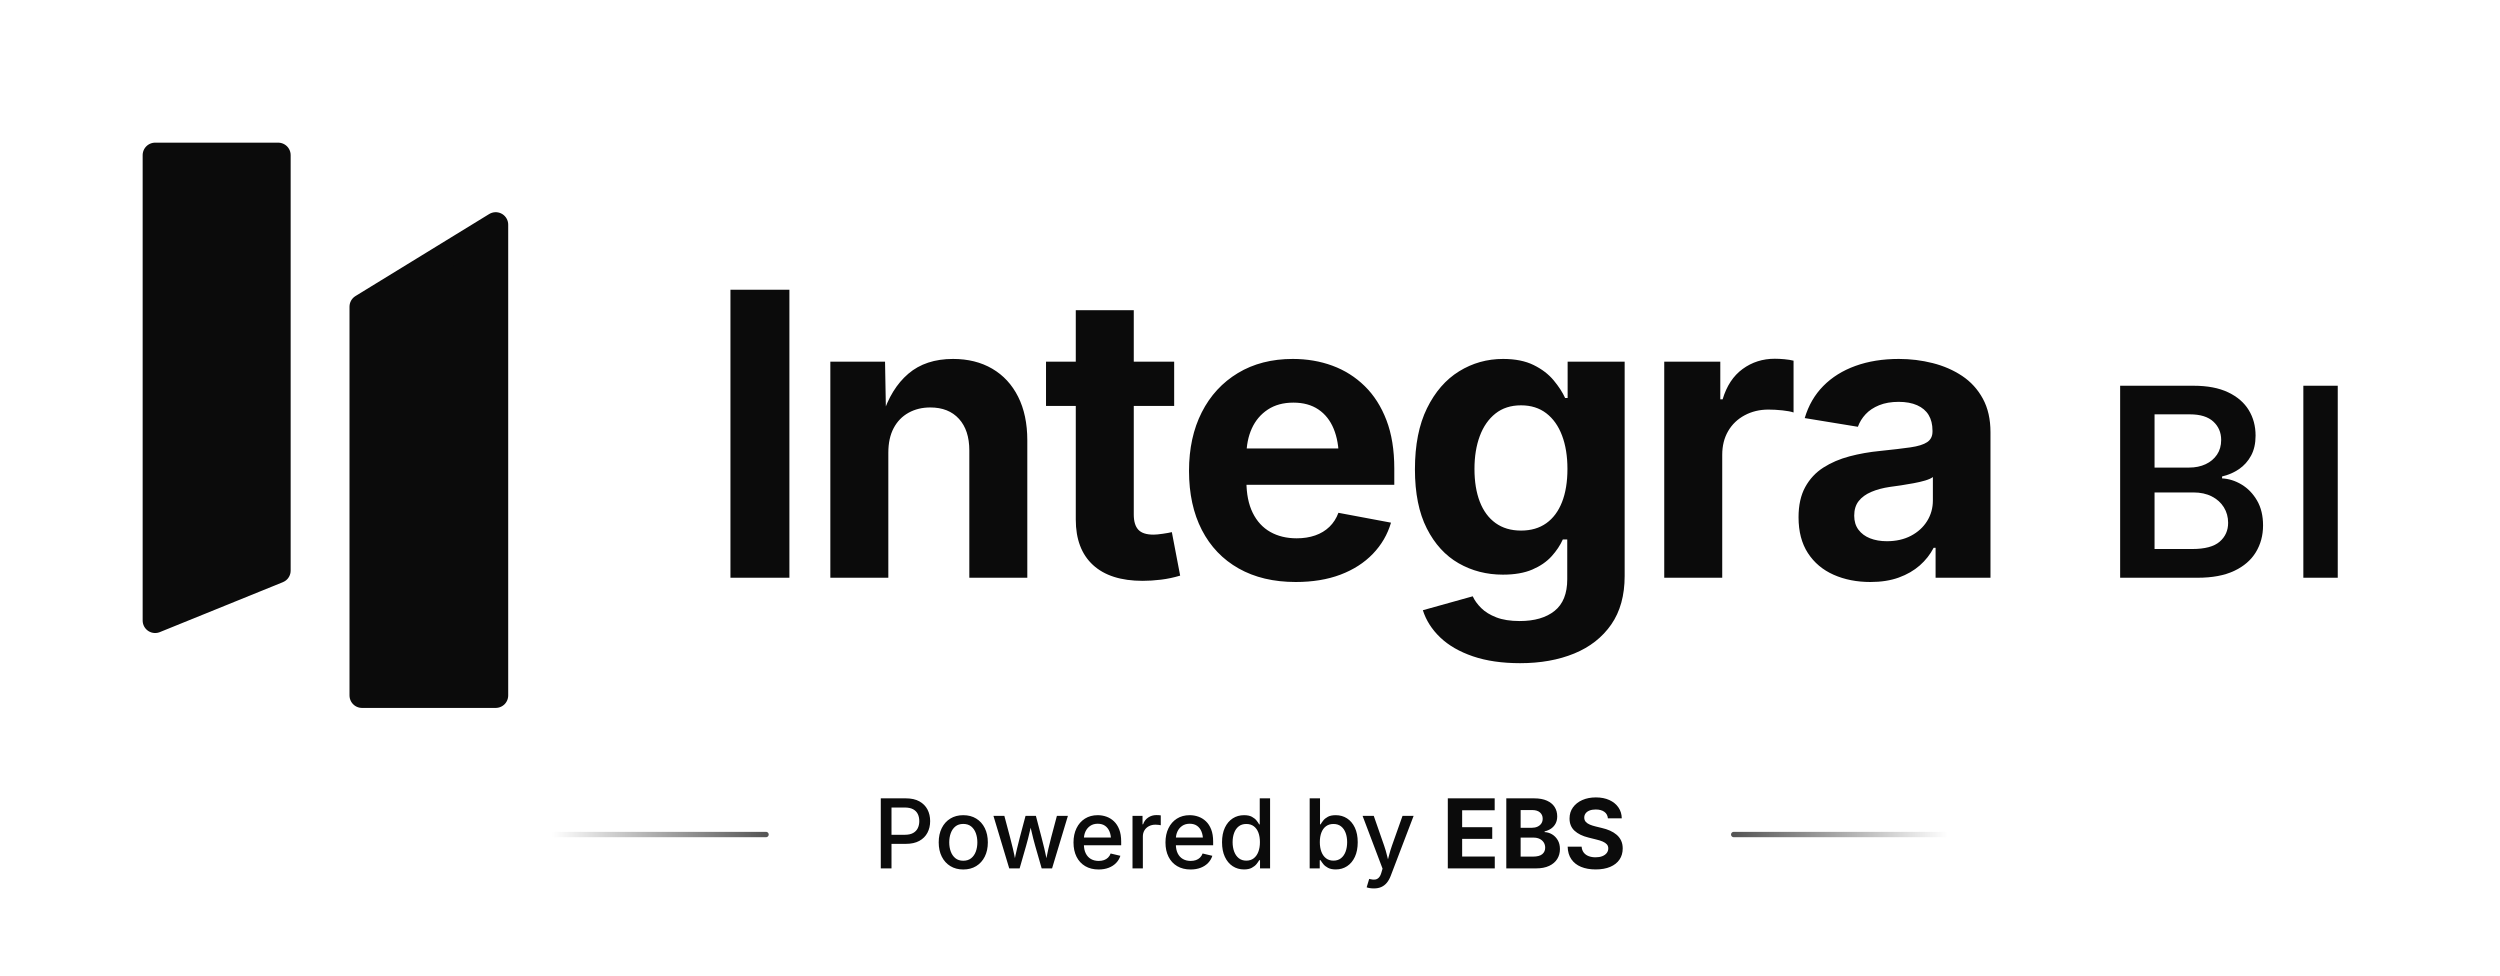
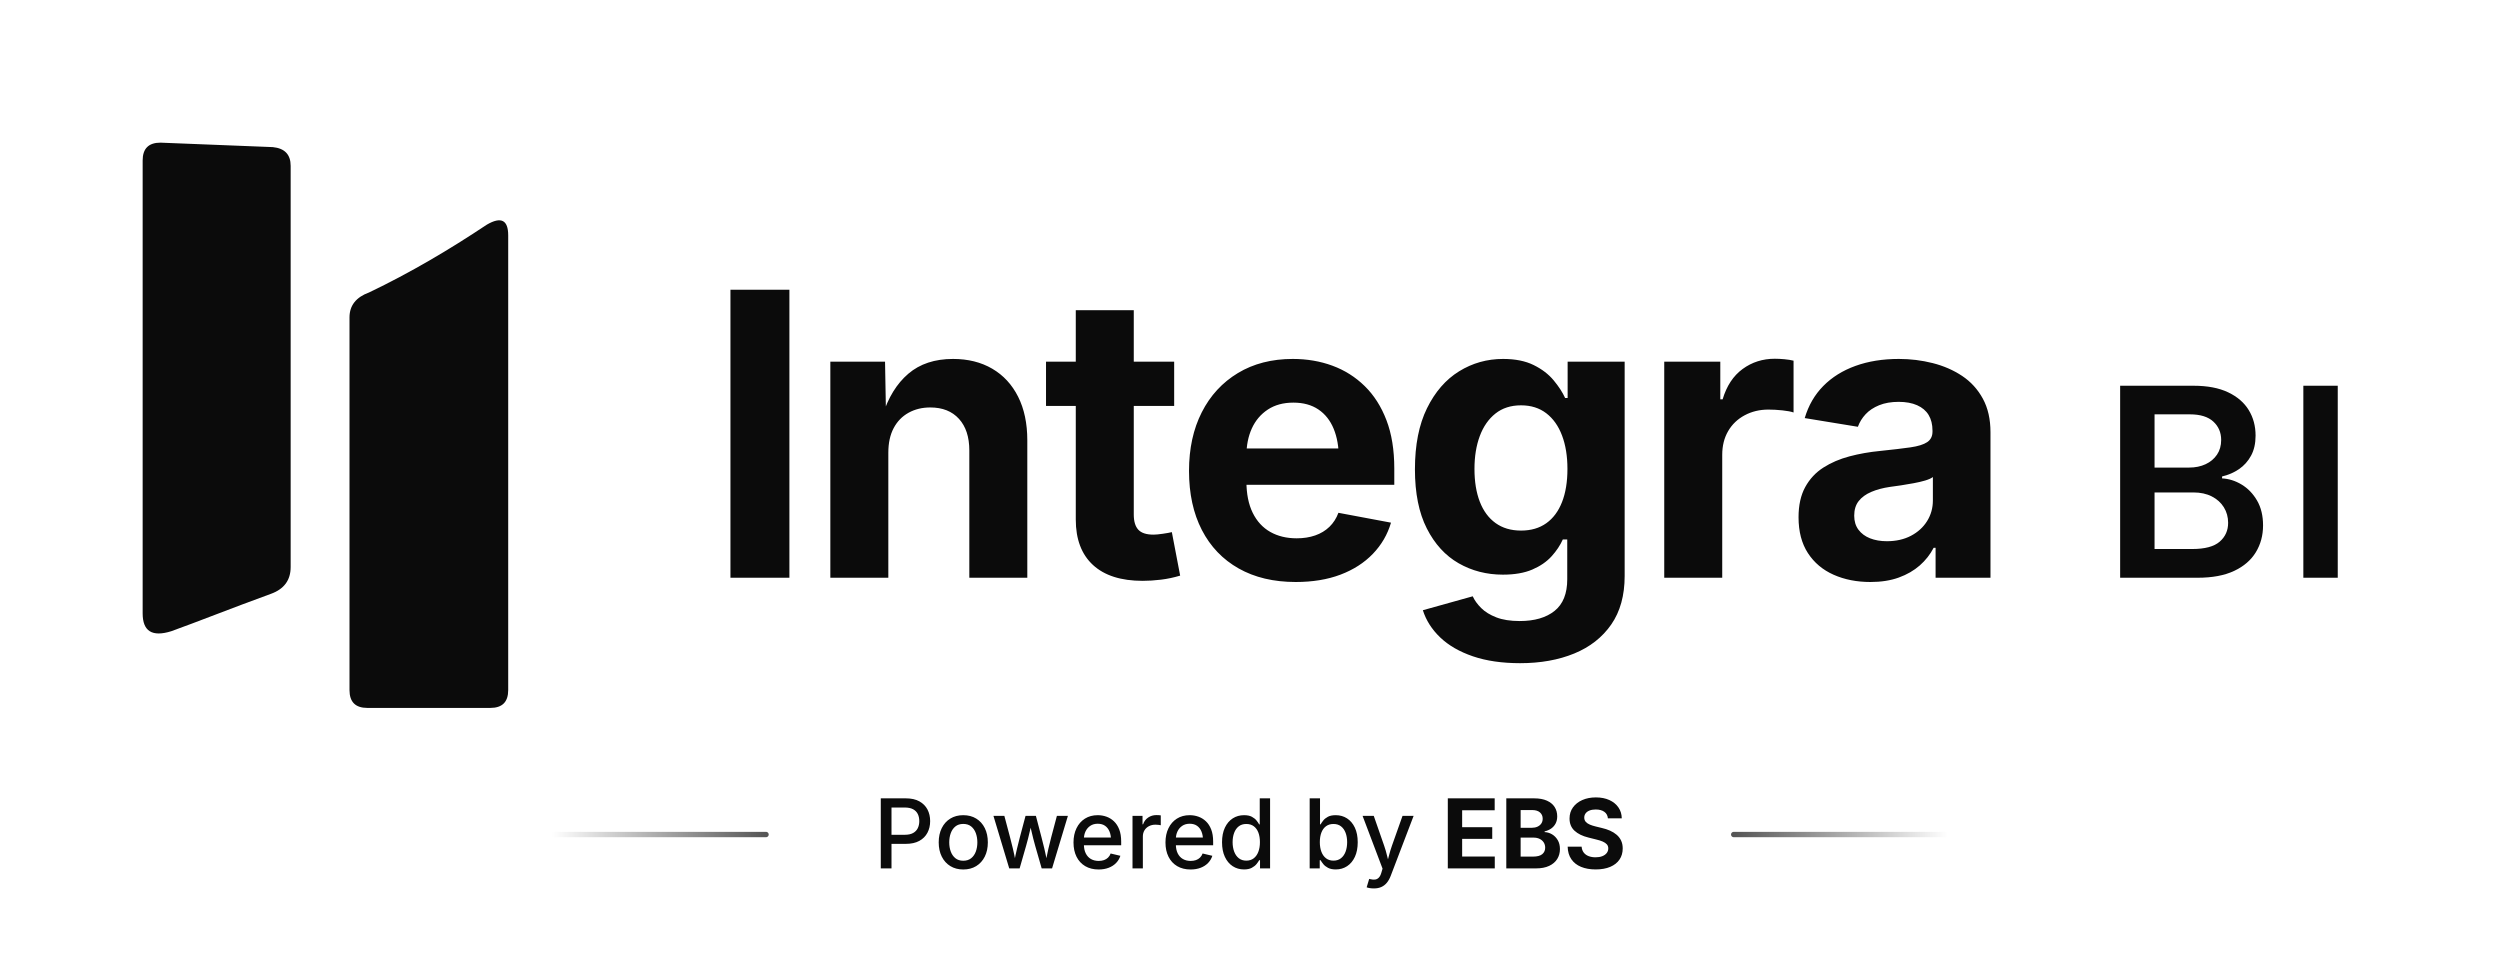
<svg xmlns="http://www.w3.org/2000/svg" viewBox="0 0 1402 547" width="1402" height="547">
  <defs>
    <linearGradient id="lg1" gradientUnits="userSpaceOnUse" x1="309.592" y1="0" x2="429.592" y2="0">
      <stop offset="0" stop-color="#555555" stop-opacity="0" />
      <stop offset="1" stop-color="#555555" />
    </linearGradient>
    <linearGradient id="lg2" gradientUnits="userSpaceOnUse" x1="972.258" y1="0" x2="1092.258" y2="0">
      <stop offset="0" stop-color="#555555" />
      <stop offset="1" stop-color="#555555" stop-opacity="0" />
    </linearGradient>
  </defs>
-   <polygon points="87,87 156,87 156,320 87,348" fill="#0B0B0B" stroke="#0B0B0B" stroke-width="14" stroke-linejoin="round" />
-   <polygon points="203,172 278,126 278,390 203,390" fill="#0B0B0B" stroke="#0B0B0B" stroke-width="14" stroke-linejoin="round" />
+   <path fill="#0B0B0B" d="M90,80 L153,82.5 Q163,83.5 163,93 L163,318 Q163,329 152,333 C130,341 110,349 96,354 Q80,359 80,344 L80,90 Q80,80 90,80 Z" />
+   <path fill="#0B0B0B" d="M196,178 Q196,168 207,164 C230,153 252,140 273,126 Q285,119 285,132 L285,387 Q285,397 275,397 L206,397 Q196,397 196,387 Z" />
  <path d="M442.695 162.486V324.0H409.634V162.486ZM498.174 253.866V324.0H465.654V202.811H496.331L496.873 233.054H494.922Q499.691 217.878 509.393 209.585Q519.095 201.293 534.487 201.293Q547.061 201.293 556.438 206.767Q565.814 212.241 570.963 222.485Q576.112 232.729 576.112 246.929V324.0H543.593V252.565Q543.593 241.292 537.793 234.896Q531.994 228.501 521.696 228.501Q514.867 228.501 509.501 231.482Q504.136 234.463 501.155 240.1Q498.174 245.736 498.174 253.866ZM658.473 202.811V227.634H586.605V202.811ZM603.298 173.977H635.818V288.554Q635.818 294.299 638.365 297.063Q640.913 299.827 646.875 299.827Q648.717 299.827 652.078 299.339Q655.438 298.852 657.172 298.418L661.834 322.808Q656.414 324.434 651.048 325.084Q645.682 325.734 640.804 325.734Q622.593 325.734 612.946 316.846Q603.298 307.957 603.298 291.372ZM726.634 326.385Q708.098 326.385 694.657 318.797Q681.215 311.209 674.007 297.226Q666.798 283.242 666.798 264.056Q666.798 245.303 673.953 231.211Q681.107 217.119 694.223 209.206Q707.339 201.293 725.008 201.293Q736.932 201.293 747.23 205.087Q757.528 208.881 765.332 216.523Q773.137 224.165 777.527 235.655Q781.917 247.146 781.917 262.755V271.86H680.131V251.481H765.983L750.807 256.901Q750.807 247.471 747.934 240.479Q745.062 233.487 739.371 229.639Q733.68 225.791 725.333 225.791Q716.878 225.791 710.971 229.693Q705.063 233.596 702.028 240.262Q698.993 246.929 698.993 255.492V269.909Q698.993 280.424 702.516 287.578Q706.038 294.732 712.38 298.31Q718.721 301.887 727.176 301.887Q732.921 301.887 737.582 300.261Q742.244 298.635 745.55 295.437Q748.856 292.239 750.59 287.578L780.075 293.106Q777.148 303.079 769.885 310.613Q762.622 318.146 751.728 322.266Q740.834 326.385 726.634 326.385ZM852.463 371.912Q837.287 371.912 826.014 368.064Q814.74 364.216 807.695 357.495Q800.649 350.774 797.939 342.211L825.905 334.406Q827.423 337.767 830.621 340.964Q833.819 344.162 839.13 346.222Q844.442 348.281 852.246 348.281Q864.712 348.281 871.812 342.59Q878.912 336.899 878.912 324.867V302.537H876.419Q874.251 307.415 870.132 311.968Q866.013 316.521 859.346 319.393Q852.68 322.266 842.816 322.266Q829.157 322.266 817.992 315.87Q806.827 309.475 800.161 296.358Q793.494 283.242 793.494 263.188Q793.494 242.701 800.269 228.935Q807.044 215.168 818.263 208.23Q829.483 201.293 842.924 201.293Q853.113 201.293 860.051 204.708Q866.988 208.122 871.27 213.271Q875.552 218.42 877.72 223.189H879.129V202.811H911.107V323.024Q911.107 339.393 903.573 350.232Q896.039 361.072 882.815 366.492Q869.59 371.912 852.463 371.912ZM853.005 297.551Q861.352 297.551 867.151 293.432Q872.95 289.312 875.986 281.562Q879.021 273.812 879.021 262.972Q879.021 252.24 875.986 244.219Q872.95 236.197 867.151 231.753Q861.352 227.309 853.005 227.309Q844.442 227.309 838.642 231.916Q832.843 236.522 829.862 244.544Q826.881 252.565 826.881 262.972Q826.881 273.595 829.862 281.345Q832.843 289.096 838.696 293.323Q844.55 297.551 853.005 297.551ZM933.307 324.0V202.811H964.742V223.948H966.043Q969.403 212.675 977.262 206.93Q985.121 201.185 995.311 201.185Q997.804 201.185 1000.73 201.456Q1003.657 201.727 1005.825 202.269V231.319Q1003.657 230.561 999.538 230.127Q995.419 229.693 991.733 229.693Q984.362 229.693 978.4 232.891Q972.438 236.089 969.132 241.78Q965.826 247.471 965.826 255.059V324.0ZM1048.946 326.385Q1037.456 326.385 1028.296 322.32Q1019.137 318.255 1013.879 310.179Q1008.622 302.104 1008.622 290.071Q1008.622 279.99 1012.362 273.161Q1016.101 266.332 1022.551 262.213Q1029.001 258.094 1037.185 255.926Q1045.369 253.758 1054.366 252.891Q1064.881 251.807 1071.33 250.885Q1077.78 249.964 1080.761 247.958Q1083.742 245.953 1083.742 242.051V241.509Q1083.742 236.306 1081.574 232.729Q1079.406 229.151 1075.124 227.254Q1070.843 225.357 1064.772 225.357Q1058.485 225.357 1053.824 227.254Q1049.163 229.151 1046.236 232.295Q1043.309 235.438 1041.9 239.341L1012.091 234.463Q1015.234 223.84 1022.497 216.469Q1029.76 209.098 1040.545 205.195Q1051.331 201.293 1064.881 201.293Q1074.637 201.293 1083.85 203.624Q1093.064 205.954 1100.381 210.832Q1107.698 215.71 1111.98 223.569Q1116.262 231.428 1116.262 242.376V324.0H1085.476V307.198H1084.392Q1081.466 312.835 1076.588 317.117Q1071.71 321.398 1064.826 323.892Q1057.943 326.385 1048.946 326.385ZM1058.16 303.513Q1065.856 303.513 1071.656 300.478Q1077.455 297.442 1080.707 292.239Q1083.959 287.036 1083.959 280.641V267.524Q1082.55 268.608 1079.623 269.476Q1076.696 270.343 1073.119 270.993Q1069.542 271.644 1066.073 272.186Q1062.604 272.728 1059.894 273.053Q1053.932 273.92 1049.38 275.871Q1044.827 277.822 1042.334 281.02Q1039.841 284.218 1039.841 289.204Q1039.841 293.865 1042.225 297.063Q1044.61 300.261 1048.729 301.887Q1052.848 303.513 1058.16 303.513Z" fill="#0B0B0B" />
  <path d="M1188.976 324.0V216.324H1230.168Q1241.803 216.324 1249.535 220.01Q1257.267 223.695 1261.097 229.982Q1264.928 236.27 1264.928 244.291Q1264.928 250.867 1262.398 255.528Q1259.869 260.189 1255.641 263.08Q1251.414 265.971 1246.138 267.199V268.283Q1251.847 268.572 1257.123 271.752Q1262.398 274.932 1265.759 280.713Q1269.119 286.494 1269.119 294.66Q1269.119 303.043 1265.072 309.691Q1261.025 316.34 1252.895 320.17Q1244.765 324.0 1232.408 324.0ZM1208.271 307.885H1229.373Q1240.068 307.885 1244.802 303.766Q1249.535 299.646 1249.535 293.215Q1249.535 288.373 1247.15 284.507Q1244.765 280.641 1240.393 278.4Q1236.021 276.16 1230.023 276.16H1208.271ZM1208.271 262.213H1227.711Q1232.842 262.213 1236.888 260.334Q1240.935 258.455 1243.284 254.986Q1245.633 251.518 1245.633 246.748Q1245.633 240.461 1241.224 236.414Q1236.816 232.367 1228.144 232.367H1208.271ZM1311.01 216.324V324.0H1291.715V216.324Z" fill="#0B0B0B" />
  <path d="M493.942 487.0V447.713H508.023Q512.558 447.713 515.59 449.4Q518.622 451.088 520.125 453.962Q521.628 456.836 521.628 460.475Q521.628 464.113 520.112 467Q518.596 469.888 515.564 471.562Q512.531 473.236 507.97 473.236H498.346V468.147H507.39Q510.29 468.147 512.083 467.146Q513.876 466.144 514.707 464.403Q515.537 462.663 515.537 460.475Q515.537 458.26 514.707 456.533Q513.876 454.806 512.07 453.83Q510.264 452.854 507.337 452.854H499.954V487.0ZM540.19 487.606Q536.051 487.606 532.953 485.708Q529.855 483.81 528.141 480.382Q526.427 476.954 526.427 472.419Q526.427 467.831 528.141 464.39Q529.855 460.949 532.953 459.051Q536.051 457.152 540.19 457.152Q544.357 457.152 547.455 459.051Q550.553 460.949 552.267 464.39Q553.981 467.831 553.981 472.419Q553.981 476.954 552.267 480.382Q550.553 483.81 547.455 485.708Q544.357 487.606 540.19 487.606ZM540.19 482.702Q542.88 482.702 544.633 481.292Q546.387 479.881 547.244 477.547Q548.101 475.214 548.101 472.419Q548.101 469.598 547.244 467.238Q546.387 464.878 544.633 463.467Q542.88 462.057 540.19 462.057Q537.527 462.057 535.787 463.467Q534.047 464.878 533.19 467.225Q532.333 469.571 532.333 472.419Q532.333 475.214 533.19 477.547Q534.047 479.881 535.787 481.292Q537.527 482.702 540.19 482.702ZM565.978 487.0 557.118 457.521H563.235L566.479 469.729Q567.19 472.472 568.008 475.833Q568.825 479.195 569.59 483.414H568.746Q569.511 479.354 570.328 475.979Q571.146 472.604 571.884 469.729L575.127 457.521H580.928L584.118 469.729Q584.857 472.524 585.661 475.899Q586.465 479.274 587.23 483.414H586.359Q587.15 479.327 587.941 475.952Q588.732 472.577 589.471 469.729L592.714 457.521H598.884L589.998 487.0H584.171L580.532 474.317Q579.979 472.393 579.451 470.296Q578.924 468.2 578.423 466.012Q577.922 463.823 577.395 461.661H578.581Q578.08 463.797 577.566 465.999Q577.052 468.2 576.524 470.323Q575.997 472.445 575.443 474.317L571.805 487.0ZM616.102 487.606Q611.751 487.606 608.587 485.734Q605.423 483.862 603.722 480.461Q602.022 477.06 602.022 472.472Q602.022 467.937 603.696 464.482Q605.37 461.028 608.429 459.09Q611.487 457.152 615.601 457.152Q618.132 457.152 620.479 457.983Q622.825 458.813 624.697 460.58Q626.569 462.347 627.664 465.155Q628.758 467.963 628.758 471.971V474.027H605.265V469.703H625.778L623.063 471.127Q623.063 468.411 622.219 466.341Q621.375 464.271 619.727 463.111Q618.079 461.951 615.601 461.951Q613.148 461.951 611.408 463.138Q609.668 464.324 608.758 466.262Q607.849 468.2 607.849 470.494V473.447Q607.849 476.479 608.89 478.576Q609.932 480.672 611.804 481.74Q613.676 482.808 616.154 482.808Q617.789 482.808 619.107 482.346Q620.426 481.885 621.388 480.949Q622.351 480.013 622.852 478.642L628.31 479.934Q627.598 482.201 625.923 483.941Q624.249 485.682 621.757 486.644Q619.266 487.606 616.102 487.606ZM635.112 487.0V457.521H640.729V462.268H641.045Q641.862 459.842 643.893 458.471Q645.923 457.1 648.507 457.1Q649.061 457.1 649.773 457.139Q650.484 457.179 650.959 457.258V462.795Q650.643 462.689 649.746 462.584Q648.85 462.479 647.927 462.479Q645.923 462.479 644.315 463.322Q642.706 464.166 641.81 465.656Q640.913 467.146 640.913 469.097V487.0ZM667.676 487.606Q663.325 487.606 660.161 485.734Q656.997 483.862 655.296 480.461Q653.596 477.06 653.596 472.472Q653.596 467.937 655.27 464.482Q656.944 461.028 660.003 459.09Q663.062 457.152 667.175 457.152Q669.706 457.152 672.053 457.983Q674.399 458.813 676.272 460.58Q678.144 462.347 679.238 465.155Q680.332 467.963 680.332 471.971V474.027H656.839V469.703H677.353L674.637 471.127Q674.637 468.411 673.793 466.341Q672.949 464.271 671.301 463.111Q669.653 461.951 667.175 461.951Q664.723 461.951 662.982 463.138Q661.242 464.324 660.333 466.262Q659.423 468.2 659.423 470.494V473.447Q659.423 476.479 660.464 478.576Q661.506 480.672 663.378 481.74Q665.25 482.808 667.729 482.808Q669.363 482.808 670.682 482.346Q672 481.885 672.962 480.949Q673.925 480.013 674.426 478.642L679.884 479.934Q679.172 482.201 677.498 483.941Q675.823 485.682 673.332 486.644Q670.84 487.606 667.676 487.606ZM697.655 487.58Q694.069 487.58 691.274 485.748Q688.48 483.915 686.898 480.5Q685.315 477.086 685.315 472.34Q685.315 467.541 686.924 464.14Q688.532 460.738 691.327 458.945Q694.122 457.152 697.655 457.152Q700.398 457.152 702.072 458.062Q703.746 458.972 704.695 460.185Q705.645 461.397 706.146 462.32H706.462V447.713H712.263V487.0H706.62V482.386H706.146Q705.645 483.335 704.669 484.548Q703.693 485.761 702.006 486.67Q700.318 487.58 697.655 487.58ZM698.921 482.649Q701.399 482.649 703.1 481.331Q704.801 480.013 705.684 477.679Q706.567 475.346 706.567 472.287Q706.567 469.202 705.697 466.921Q704.827 464.641 703.127 463.362Q701.426 462.083 698.921 462.083Q696.363 462.083 694.663 463.428Q692.962 464.772 692.105 467.08Q691.248 469.387 691.248 472.287Q691.248 475.214 692.118 477.561Q692.988 479.907 694.702 481.278Q696.416 482.649 698.921 482.649ZM749.098 487.58Q746.435 487.58 744.734 486.67Q743.033 485.761 742.071 484.548Q741.108 483.335 740.581 482.386H740.107V487.0H734.464V447.713H740.265V462.32H740.581Q741.108 461.397 742.044 460.185Q742.981 458.972 744.655 458.062Q746.329 457.152 749.098 457.152Q752.631 457.152 755.413 458.945Q758.194 460.738 759.803 464.14Q761.411 467.541 761.411 472.34Q761.411 477.086 759.829 480.5Q758.247 483.915 755.465 485.748Q752.684 487.58 749.098 487.58ZM747.806 482.649Q750.337 482.649 752.051 481.278Q753.765 479.907 754.622 477.561Q755.479 475.214 755.479 472.287Q755.479 469.387 754.622 467.08Q753.765 464.772 752.064 463.428Q750.363 462.083 747.806 462.083Q745.327 462.083 743.613 463.362Q741.899 464.641 741.029 466.921Q740.159 469.202 740.159 472.287Q740.159 475.346 741.043 477.679Q741.926 480.013 743.64 481.331Q745.354 482.649 747.806 482.649ZM766.421 497.6 767.845 492.88 768.504 493.038Q770.007 493.434 771.207 493.249Q772.406 493.064 773.29 492.128Q774.173 491.192 774.7 489.294L775.333 487.132L764.127 457.521H770.402L776.23 474.265Q777.205 477.06 777.851 479.828Q778.497 482.597 779.262 485.339H777.469Q778.233 482.597 778.932 479.815Q779.631 477.033 780.607 474.265L786.539 457.521H792.762L779.947 491.087Q779.051 493.46 777.746 495.042Q776.44 496.624 774.648 497.428Q772.855 498.232 770.482 498.232Q769.11 498.232 768.029 498.035Q766.948 497.837 766.421 497.6Z" fill="#0B0B0B" />
  <path d="M811.931 487.0V447.713H838.219V454.384H819.973V463.876H836.848V470.441H819.973V480.329H838.272V487.0ZM844.732 487.0V447.713H860.315Q864.639 447.713 867.526 449.018Q870.413 450.323 871.85 452.591Q873.287 454.858 873.287 457.812Q873.287 460.132 872.364 461.859Q871.441 463.586 869.846 464.68Q868.251 465.774 866.221 466.249V466.645Q868.436 466.724 870.4 467.897Q872.364 469.07 873.59 471.167Q874.816 473.263 874.816 476.163Q874.816 479.274 873.287 481.727Q871.758 484.179 868.765 485.589Q865.773 487.0 861.316 487.0ZM852.773 480.382H859.734Q863.268 480.382 864.902 479.011Q866.537 477.64 866.537 475.398Q866.537 473.737 865.733 472.458Q864.929 471.18 863.452 470.455Q861.976 469.729 859.945 469.729H852.773ZM852.773 464.219H859.128Q860.842 464.219 862.213 463.599Q863.584 462.979 864.362 461.833Q865.14 460.686 865.14 459.104Q865.14 456.968 863.624 455.623Q862.107 454.278 859.286 454.278H852.773ZM894.856 487.58Q890.136 487.58 886.642 486.13Q883.148 484.68 881.197 481.832Q879.246 478.984 879.141 474.818H886.972Q887.13 476.796 888.158 478.127Q889.187 479.459 890.9 480.118Q892.614 480.777 894.776 480.777Q896.939 480.777 898.534 480.158Q900.129 479.538 901.025 478.404Q901.922 477.271 901.922 475.768Q901.922 474.423 901.118 473.513Q900.314 472.604 898.811 471.944Q897.308 471.285 895.146 470.784L890.821 469.703Q885.838 468.49 883.017 465.893Q880.195 463.296 880.195 459.024Q880.195 455.465 882.107 452.802Q884.019 450.139 887.354 448.662Q890.69 447.186 894.961 447.186Q899.312 447.186 902.555 448.675Q905.798 450.165 907.617 452.815Q909.437 455.465 909.489 458.919H901.711Q901.5 456.546 899.694 455.254Q897.888 453.962 894.882 453.962Q892.852 453.962 891.401 454.542Q889.951 455.122 889.2 456.15Q888.448 457.179 888.448 458.497Q888.448 459.947 889.318 460.91Q890.189 461.872 891.639 462.465Q893.089 463.059 894.724 463.454L898.283 464.324Q900.762 464.878 902.898 465.827Q905.033 466.776 906.642 468.161Q908.25 469.545 909.133 471.443Q910.017 473.342 910.017 475.82Q910.017 479.38 908.224 482.03Q906.431 484.68 903.029 486.13Q899.628 487.58 894.856 487.58Z" fill="#0B0B0B" />
  <line x1="309.592" y1="468" x2="429.592" y2="468" stroke="url(#lg1)" stroke-width="3" stroke-linecap="round" />
  <line x1="972.258" y1="468" x2="1092.258" y2="468" stroke="url(#lg2)" stroke-width="3" stroke-linecap="round" />
</svg>
